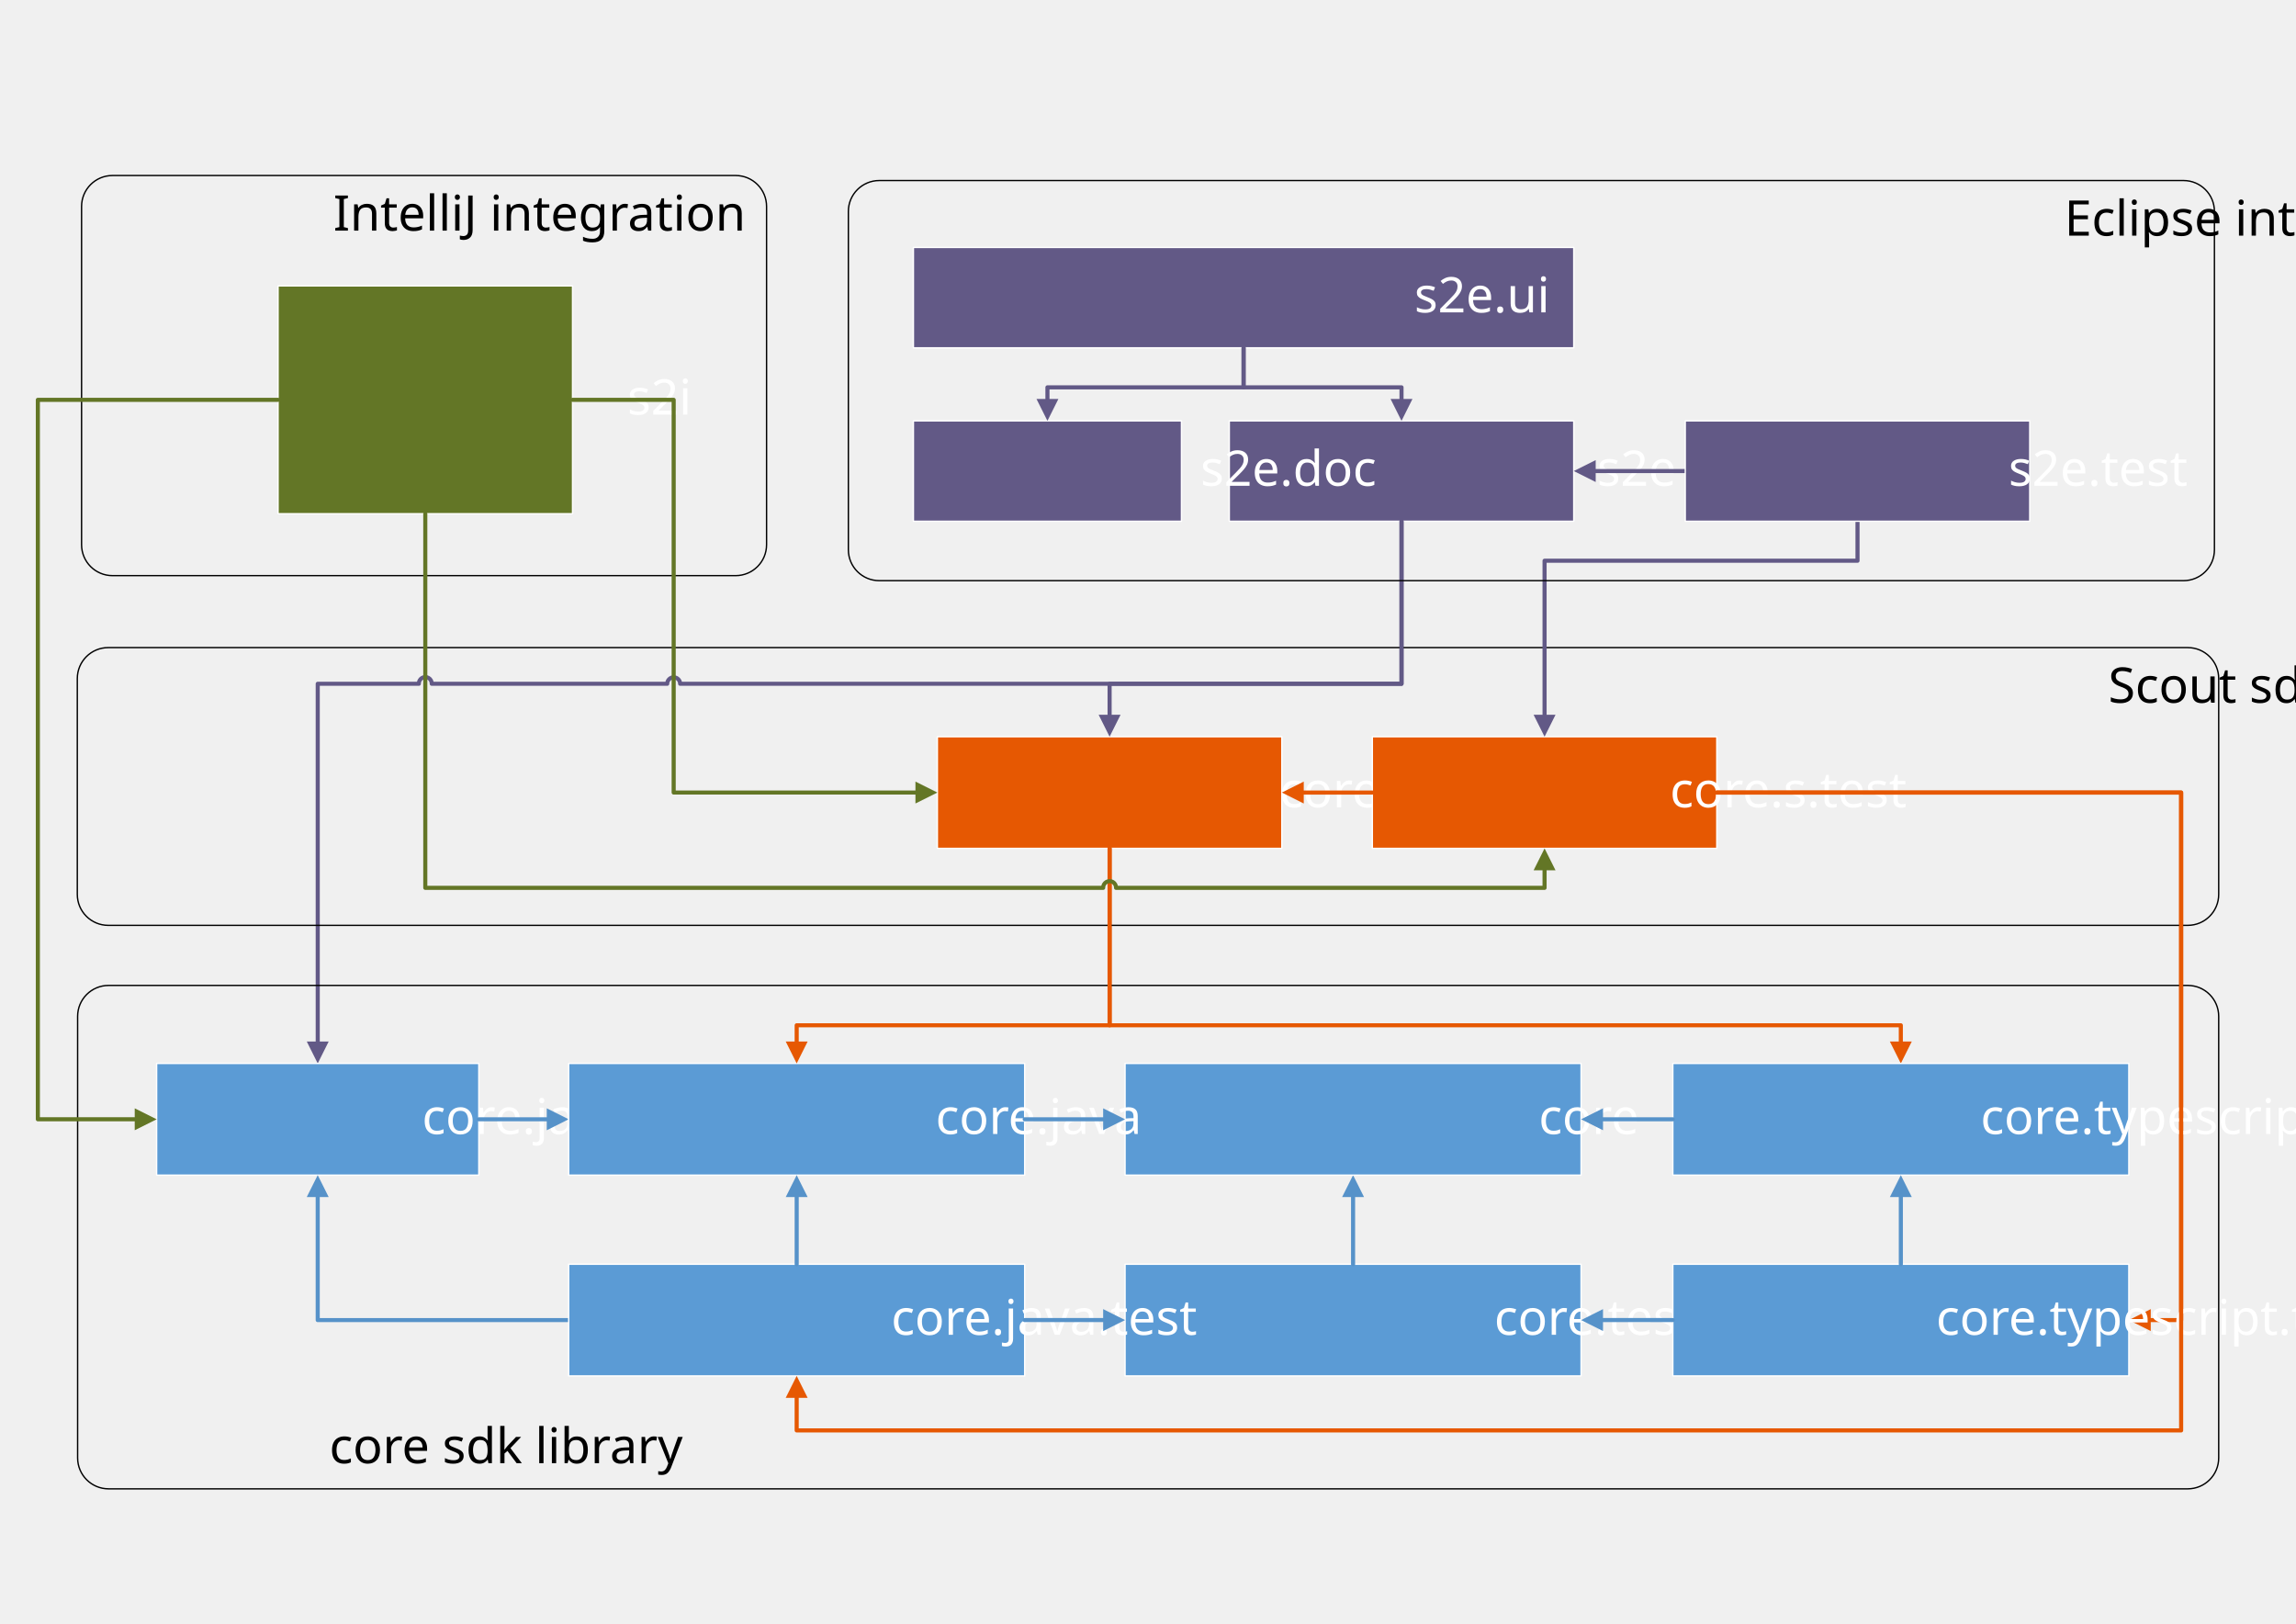
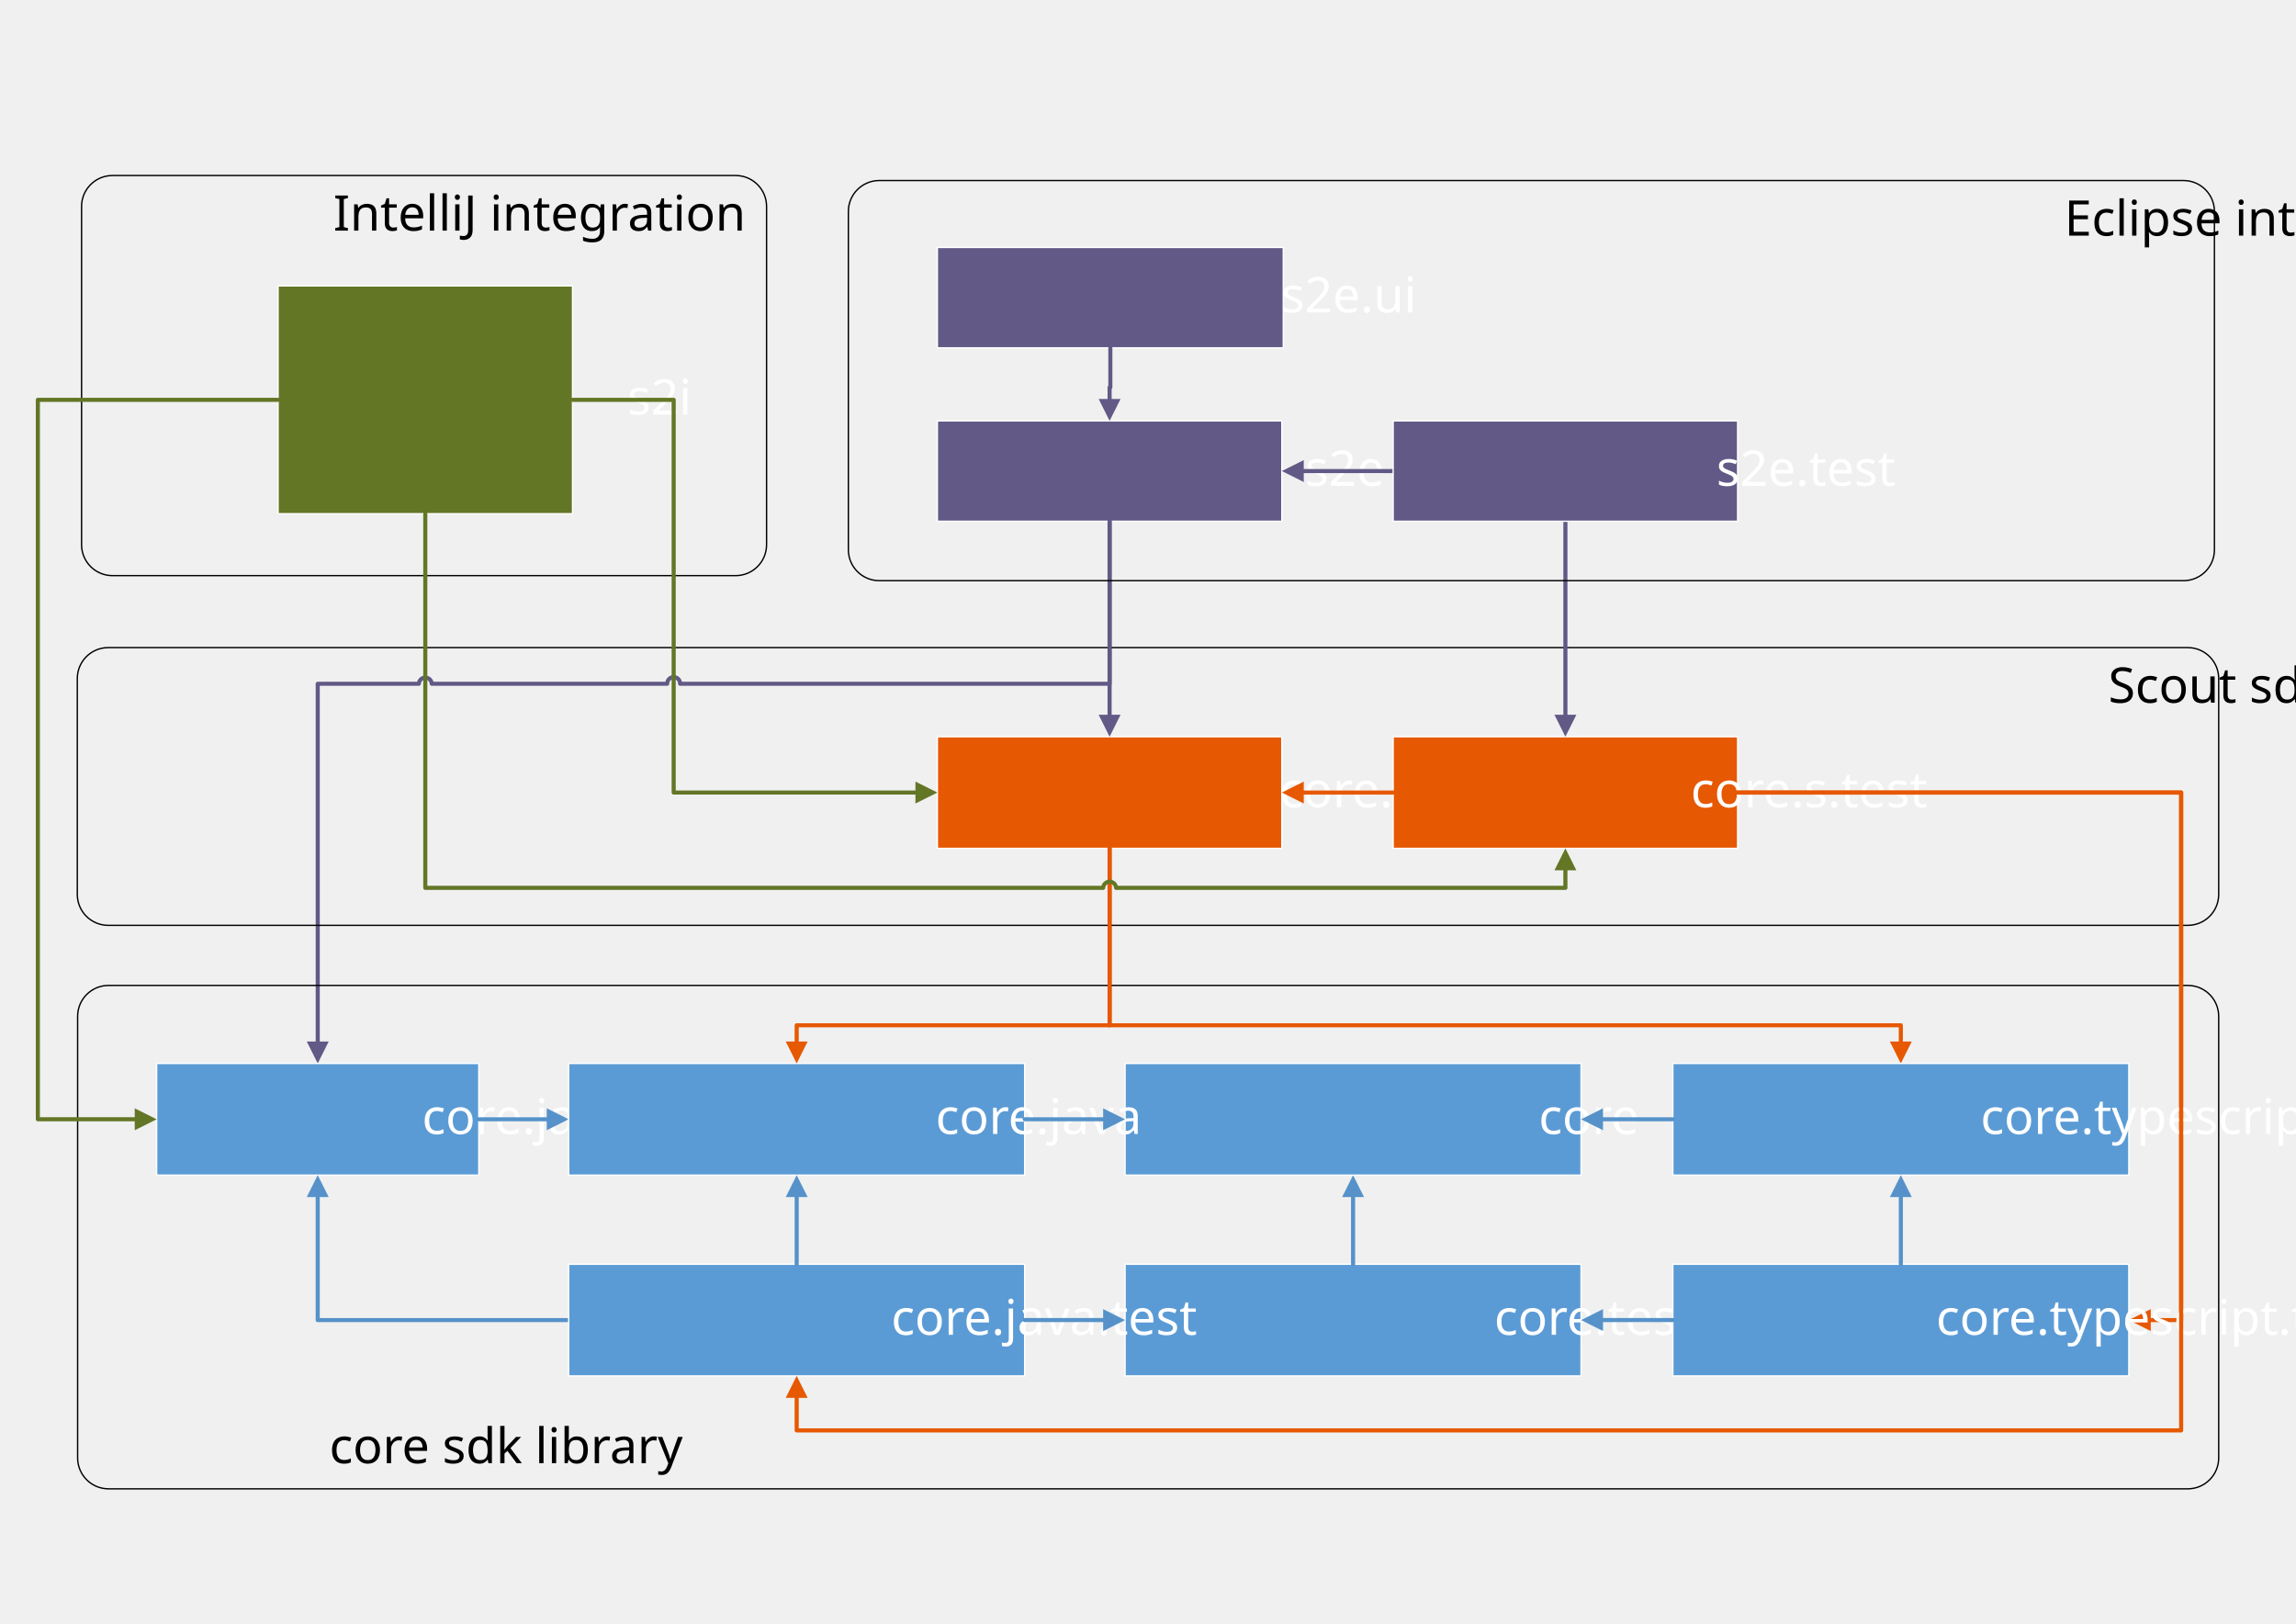
<svg xmlns="http://www.w3.org/2000/svg" xmlns:ns1="http://schemas.microsoft.com/visio/2003/SVGExtensions/" xmlns:xlink="http://www.w3.org/1999/xlink" width="11.693in" height="8.268in" viewBox="0 0 841.89 595.276" xml:space="preserve" color-interpolation-filters="sRGB" class="st16">
  <ns1:documentProperties ns1:langID="1033" ns1:metric="true" ns1:viewMarkup="false">
    <ns1:userDefs>
      <ns1:ud ns1:nameU="msvSubprocessMaster" ns1:prompt="" ns1:val="VT4(Box)" />
      <ns1:ud ns1:nameU="msvNoAutoConnect" ns1:val="VT0(1):26" />
    </ns1:userDefs>
  </ns1:documentProperties>
  <style type="text/css">
	
		.st1 {fill:#5b9bd5;stroke:#ffffff;stroke-linecap:round;stroke-linejoin:round;stroke-width:0.5}
		.st2 {fill:#ffffff;font-family:Calibri;font-size:1.5em}
		.st3 {fill:#e65802;stroke:#ffffff;stroke-linecap:round;stroke-linejoin:round;stroke-width:0.5}
		.st4 {marker-end:url(#mrkr4-12);stroke:#5692c9;stroke-linecap:round;stroke-linejoin:round;stroke-width:1.5}
		.st5 {fill:#5692c9;fill-opacity:1;stroke:#5692c9;stroke-opacity:1;stroke-width:0.373}
		.st6 {marker-end:url(#mrkr4-18);stroke:#e65802;stroke-linecap:round;stroke-linejoin:round;stroke-width:1.5}
		.st7 {fill:#e65802;fill-opacity:1;stroke:#e65802;stroke-opacity:1;stroke-width:0.373}
		.st8 {fill:#625986;stroke:#ffffff;stroke-linecap:round;stroke-linejoin:round;stroke-width:0.5}
		.st9 {marker-end:url(#mrkr4-43);stroke:#625986;stroke-linecap:round;stroke-linejoin:round;stroke-width:1.5}
		.st10 {fill:#625986;fill-opacity:1;stroke:#625986;stroke-opacity:1;stroke-width:0.373}
		.st11 {fill:none;stroke:#000000;stroke-linecap:round;stroke-linejoin:round;stroke-width:0.5}
		.st12 {fill:#000000;font-family:Calibri;font-size:1.5em}
		.st13 {fill:#637626;stroke:#ffffff;stroke-linecap:round;stroke-linejoin:round;stroke-width:0.5}
- 		.st14 {marker-end:url(#mrkr4-90);stroke:#637626;stroke-linecap:round;stroke-linejoin:round;stroke-width:1.5}
+ 		.st14 {marker-end:url(#mrkr4-82);stroke:#637626;stroke-linecap:round;stroke-linejoin:round;stroke-width:1.5}
		.st15 {fill:#637626;fill-opacity:1;stroke:#637626;stroke-opacity:1;stroke-width:0.373}
		.st16 {fill:none;fill-rule:evenodd;font-size:12px;overflow:visible;stroke-linecap:square;stroke-miterlimit:3}
	
	</style>
  <defs id="Markers">
    <g id="lend4">
      <path d="M 2 1 L 0 0 L 2 -1 L 2 1 " style="stroke:none" />
    </g>
    <marker id="mrkr4-12" class="st5" ns1:arrowType="4" ns1:arrowSize="2" ns1:setback="5.36" refX="-5.36" orient="auto" markerUnits="strokeWidth" overflow="visible">
      <use xlink:href="#lend4" transform="scale(-2.68,-2.68) " />
    </marker>
    <marker id="mrkr4-18" class="st7" ns1:arrowType="4" ns1:arrowSize="2" ns1:setback="5.36" refX="-5.36" orient="auto" markerUnits="strokeWidth" overflow="visible">
      <use xlink:href="#lend4" transform="scale(-2.68,-2.68) " />
    </marker>
    <marker id="mrkr4-43" class="st10" ns1:arrowType="4" ns1:arrowSize="2" ns1:setback="5.36" refX="-5.36" orient="auto" markerUnits="strokeWidth" overflow="visible">
      <use xlink:href="#lend4" transform="scale(-2.68,-2.68) " />
    </marker>
-     <marker id="mrkr4-90" class="st15" ns1:arrowType="4" ns1:arrowSize="2" ns1:setback="5.36" refX="-5.36" orient="auto" markerUnits="strokeWidth" overflow="visible">
+     <marker id="mrkr4-82" class="st15" ns1:arrowType="4" ns1:arrowSize="2" ns1:setback="5.36" refX="-5.36" orient="auto" markerUnits="strokeWidth" overflow="visible">
      <use xlink:href="#lend4" transform="scale(-2.68,-2.68) " />
    </marker>
  </defs>
  <g ns1:mID="0" ns1:index="1" ns1:groupContext="foregroundPage">
    <ns1:userDefs>
      <ns1:ud ns1:nameU="msvThemeOrder" ns1:val="VT0(0):26" />
    </ns1:userDefs>
    <ns1:pageProperties ns1:drawingScale="0.0393701" ns1:pageScale="0.0393701" ns1:drawingUnits="24" ns1:shadowOffsetX="8.50394" ns1:shadowOffsetY="-8.50394" />
    <ns1:layer ns1:name="Connector" ns1:index="0" />
    <g id="shape16-1" ns1:mID="16" ns1:groupContext="shape" transform="translate(412.534,-90.8537)">
      <ns1:userDefs>
        <ns1:ud ns1:nameU="visVersion" ns1:val="VT0(15):26" />
      </ns1:userDefs>
      <ns1:textBlock ns1:margins="rect(4,4,4,4)" ns1:tabSpace="42.5197" />
      <ns1:textRect cx="83.605" cy="574.804" width="167.21" height="40.943" />
      <rect x="0" y="554.333" width="167.209" height="40.943" class="st1" />
      <text x="51.14" y="580.2" class="st2" ns1:langID="2055">
        <ns1:paragraph ns1:horizAlign="1" />
        <ns1:tabList />core.test</text>
    </g>
    <g id="shape17-4" ns1:mID="17" ns1:groupContext="shape" transform="translate(343.713,-284.253)">
      <ns1:userDefs>
        <ns1:ud ns1:nameU="visVersion" ns1:val="VT0(15):26" />
      </ns1:userDefs>
      <ns1:textBlock ns1:margins="rect(4,4,4,4)" ns1:tabSpace="42.5197" />
      <ns1:textRect cx="63.153" cy="574.804" width="126.31" height="40.943" />
      <rect x="0" y="554.333" width="126.306" height="40.943" class="st3" />
      <text x="41.19" y="580.2" class="st2" ns1:langID="2055">
        <ns1:paragraph ns1:horizAlign="1" />
        <ns1:tabList />core.s</text>
    </g>
    <g id="shape19-7" ns1:mID="19" ns1:groupContext="shape" ns1:layerMember="0" transform="translate(489.052,-131.797)">
      <ns1:userDefs>
        <ns1:ud ns1:nameU="visVersion" ns1:val="VT0(15):26" />
      </ns1:userDefs>
      <path d="M7.09 595.28 L7.09 570.65" class="st4" />
    </g>
    <g id="shape20-13" ns1:mID="20" ns1:groupContext="shape" ns1:layerMember="0" transform="translate(406.867,-284.253)">
      <ns1:userDefs>
        <ns1:ud ns1:nameU="visVersion" ns1:val="VT0(15):26" />
      </ns1:userDefs>
      <path d="M0 595.28 L0 660.13 L290.12 660.13 L290.12 666.08" class="st6" />
    </g>
-     <g id="shape21-19" ns1:mID="21" ns1:groupContext="shape" transform="translate(503.207,-284.253)">
+     <g id="shape21-19" ns1:mID="21" ns1:groupContext="shape" transform="translate(510.84,-284.253)">
      <ns1:userDefs>
        <ns1:ud ns1:nameU="visVersion" ns1:val="VT0(15):26" />
      </ns1:userDefs>
      <ns1:textBlock ns1:margins="rect(4,4,4,4)" ns1:tabSpace="42.5197" />
      <ns1:textRect cx="63.153" cy="574.804" width="126.31" height="40.943" />
      <rect x="0" y="554.333" width="126.306" height="40.943" class="st3" />
      <text x="24.89" y="580.2" class="st2" ns1:langID="2055">
        <ns1:paragraph ns1:horizAlign="1" />
        <ns1:tabList />core.s.test</text>
    </g>
-     <g id="shape22-22" ns1:mID="22" ns1:groupContext="shape" ns1:layerMember="0" transform="translate(629.513,-304.725)">
-       <ns1:userDefs>
-         <ns1:ud ns1:nameU="visVersion" ns1:val="VT0(15):26" />
-       </ns1:userDefs>
-       <path d="M0 595.28 L170.26 595.28 L170.26 788.68 L159.12 788.68" class="st6" />
-     </g>
-     <g id="shape23-27" ns1:mID="23" ns1:groupContext="shape" ns1:layerMember="0" transform="translate(503.207,-297.638)">
-       <ns1:userDefs>
-         <ns1:ud ns1:nameU="visVersion" ns1:val="VT0(15):26" />
-       </ns1:userDefs>
-       <path d="M0 588.19 L-25.15 588.19" class="st6" />
-     </g>
-     <g id="shape24-32" ns1:mID="24" ns1:groupContext="shape" transform="translate(334.927,-467.754)">
-       <ns1:userDefs>
-         <ns1:ud ns1:nameU="visVersion" ns1:val="VT0(15):26" />
-       </ns1:userDefs>
-       <ns1:textBlock ns1:margins="rect(4,4,4,4)" ns1:tabSpace="42.5197" />
-       <ns1:textRect cx="121.066" cy="576.873" width="242.14" height="36.806" />
-       <rect x="0" y="558.469" width="242.132" height="36.806" class="st8" />
-       <text x="99.44" y="582.27" class="st2" ns1:langID="2055">
+     <g id="shape22-22" ns1:mID="22" ns1:groupContext="shape" ns1:layerMember="0" transform="translate(637.147,-304.725)">
+       <ns1:userDefs>
+         <ns1:ud ns1:nameU="visVersion" ns1:val="VT0(15):26" />
+       </ns1:userDefs>
+       <path d="M0 595.28 L162.63 595.28 L162.63 788.68 L151.49 788.68" class="st6" />
+     </g>
+     <g id="shape23-27" ns1:mID="23" ns1:groupContext="shape" ns1:layerMember="0" transform="translate(510.84,-297.638)">
+       <ns1:userDefs>
+         <ns1:ud ns1:nameU="visVersion" ns1:val="VT0(15):26" />
+       </ns1:userDefs>
+       <path d="M0 588.19 L-32.78 588.19" class="st6" />
+     </g>
+     <g id="shape24-32" ns1:mID="24" ns1:groupContext="shape" transform="translate(343.713,-467.754)">
+       <ns1:userDefs>
+         <ns1:ud ns1:nameU="visVersion" ns1:val="VT0(15):26" />
+       </ns1:userDefs>
+       <ns1:textBlock ns1:margins="rect(4,4,4,4)" ns1:tabSpace="42.5197" />
+       <ns1:textRect cx="63.419" cy="576.873" width="126.84" height="36.806" />
+       <rect x="0" y="558.469" width="126.838" height="36.806" class="st8" />
+       <text x="41.79" y="582.27" class="st2" ns1:langID="2055">
        <ns1:paragraph ns1:horizAlign="1" />
        <ns1:tabList />s2e.ui</text>
    </g>
-     <g id="shape25-35" ns1:mID="25" ns1:groupContext="shape" transform="translate(450.753,-404.185)">
+     <g id="shape25-35" ns1:mID="25" ns1:groupContext="shape" transform="translate(343.713,-404.185)">
      <ns1:userDefs>
        <ns1:ud ns1:nameU="visVersion" ns1:val="VT0(15):26" />
      </ns1:userDefs>
      <ns1:textBlock ns1:margins="rect(4,4,4,4)" ns1:tabSpace="42.5197" />
      <ns1:textRect cx="63.153" cy="576.873" width="126.31" height="36.806" />
      <rect x="0" y="558.469" width="126.306" height="36.806" class="st8" />
      <text x="50.59" y="582.27" class="st2" ns1:langID="2055">
        <ns1:paragraph ns1:horizAlign="1" />
        <ns1:tabList />s2e</text>
    </g>
-     <g id="shape27-38" ns1:mID="27" ns1:groupContext="shape" ns1:layerMember="0" transform="translate(455.993,-467.754)">
-       <ns1:userDefs>
-         <ns1:ud ns1:nameU="visVersion" ns1:val="VT0(15):26" />
-       </ns1:userDefs>
-       <path d="M0 595.28 L0 609.75 L57.91 609.75 L57.91 614" class="st9" />
-     </g>
-     <g id="shape30-44" ns1:mID="30" ns1:groupContext="shape" ns1:layerMember="0" transform="translate(513.906,-404.185)">
-       <ns1:userDefs>
-         <ns1:ud ns1:nameU="visVersion" ns1:val="VT0(15):26" />
-       </ns1:userDefs>
-       <path d="M0 595.28 L0 654.86 L-264.52 654.86 A2.362 2.362 -180 1 0 -269.25 654.86 L-355.6 654.86 A2.362 2.362 -180        1 0 -360.32 654.86 L-397.4 654.86 L-397.4 786.01" class="st9" />
+     <g id="shape27-38" ns1:mID="27" ns1:groupContext="shape" ns1:layerMember="0" transform="translate(414.086,-467.754)">
+       <ns1:userDefs>
+         <ns1:ud ns1:nameU="visVersion" ns1:val="VT0(15):26" />
+       </ns1:userDefs>
+       <path d="M-6.95 595.28 L-6.95 609.75 L-7.22 609.75 L-7.22 614" class="st9" />
+     </g>
+     <g id="shape30-44" ns1:mID="30" ns1:groupContext="shape" ns1:layerMember="0" transform="translate(406.867,-404.185)">
+       <ns1:userDefs>
+         <ns1:ud ns1:nameU="visVersion" ns1:val="VT0(15):26" />
+       </ns1:userDefs>
+       <path d="M0 595.28 L0 654.86 L-157.49 654.86 A2.362 2.362 -180 1 0 -162.21 654.86 L-248.56 654.86 A2.362 2.362 -180        0 0 -253.28 654.86 L-290.36 654.86 L-290.36 786.01" class="st9" />
    </g>
    <g id="shape1-49" ns1:mID="1" ns1:groupContext="shape" transform="translate(412.534,-164.466)">
      <ns1:userDefs>
        <ns1:ud ns1:nameU="visVersion" ns1:val="VT0(15):26" />
      </ns1:userDefs>
      <ns1:textBlock ns1:margins="rect(4,4,4,4)" ns1:tabSpace="42.5197" />
      <ns1:textRect cx="83.605" cy="574.804" width="167.21" height="40.943" />
      <rect x="0" y="554.333" width="167.209" height="40.943" class="st1" />
      <text x="67.44" y="580.2" class="st2" ns1:langID="2055">
        <ns1:paragraph ns1:horizAlign="1" />
        <ns1:tabList />core</text>
    </g>
    <g id="shape15-52" ns1:mID="15" ns1:groupContext="shape" transform="translate(57.4367,-164.466)">
      <ns1:userDefs>
        <ns1:ud ns1:nameU="visVersion" ns1:val="VT0(15):26" />
      </ns1:userDefs>
      <ns1:textBlock ns1:margins="rect(4,4,4,4)" ns1:tabSpace="42.5197" />
      <ns1:textRect cx="59.067" cy="574.804" width="118.14" height="40.943" />
      <rect x="0" y="554.333" width="118.134" height="40.943" class="st1" />
      <text x="13.08" y="580.2" class="st2" ns1:langID="2055">
        <ns1:paragraph ns1:horizAlign="1" />
        <ns1:tabList />core.java.ecj</text>
    </g>
    <g id="shape18-55" ns1:mID="18" ns1:groupContext="shape" ns1:layerMember="0" transform="translate(175.571,-177.851)">
      <ns1:userDefs>
        <ns1:ud ns1:nameU="visVersion" ns1:val="VT0(15):26" />
      </ns1:userDefs>
      <path d="M0 588.19 L24.91 588.19" class="st4" />
    </g>
    <g id="shape32-60" ns1:mID="32" ns1:groupContext="shape" transform="translate(28.4628,-49.4524)">
      <ns1:textBlock ns1:margins="rect(4,4,4,4)" ns1:tabSpace="42.5197" ns1:verticalAlign="2" />
      <ns1:textRect cx="392.54" cy="502.996" width="785.09" height="184.56" />
      <rect x="0" y="410.716" width="785.08" height="184.56" rx="11.339" ry="11.339" class="st11" />
      <text x="8.07" y="585.88" class="st12" ns1:langID="2055">
        <ns1:paragraph />
        <ns1:tabList />core sdk library</text>
    </g>
    <g id="shape40-63" ns1:mID="40" ns1:groupContext="shape" transform="translate(29.9091,-384.243)">
      <ns1:textBlock ns1:margins="rect(4,4,4,4)" ns1:tabSpace="42.5197" ns1:verticalAlign="0" />
      <ns1:textRect cx="125.586" cy="521.928" width="251.18" height="146.695" />
      <rect x="0" y="448.58" width="251.173" height="146.695" rx="11.339" ry="11.339" class="st11" />
      <text x="8.07" y="468.78" class="st12" ns1:langID="2055">
        <ns1:paragraph />
        <ns1:tabList />IntelliJ integration</text>
    </g>
    <g id="shape42-66" ns1:mID="42" ns1:groupContext="shape" transform="translate(101.959,-406.94)">
      <ns1:userDefs>
        <ns1:ud ns1:nameU="visVersion" ns1:val="VT0(15):26" />
      </ns1:userDefs>
      <ns1:textBlock ns1:margins="rect(4,4,4,4)" ns1:tabSpace="42.5197" />
      <ns1:textRect cx="53.987" cy="553.513" width="107.98" height="83.526" />
      <rect x="0" y="511.749" width="107.974" height="83.526" class="st13" />
      <text x="43.84" y="558.91" class="st2" ns1:langID="2055">
        <ns1:paragraph ns1:horizAlign="1" />
        <ns1:tabList />s2i</text>
    </g>
    <g id="shape44-69" ns1:mID="44" ns1:groupContext="shape" transform="translate(28.3465,-256.035)">
      <ns1:textBlock ns1:margins="rect(4,4,4,4)" ns1:tabSpace="42.5197" ns1:verticalAlign="0" />
      <ns1:textRect cx="392.598" cy="544.36" width="785.2" height="101.83" />
      <rect x="0" y="493.445" width="785.197" height="101.83" rx="11.339" ry="11.339" class="st11" />
      <text x="660.48" y="513.65" class="st12" ns1:langID="2055">
        <ns1:paragraph ns1:horizAlign="2" />
        <ns1:tabList />Scout sdk library  </text>
    </g>
-     <g id="shape46-72" ns1:mID="46" ns1:groupContext="shape" transform="translate(334.927,-404.185)">
-       <ns1:userDefs>
-         <ns1:ud ns1:nameU="visVersion" ns1:val="VT0(15):26" />
-       </ns1:userDefs>
-       <ns1:textBlock ns1:margins="rect(4,4,4,4)" ns1:tabSpace="42.5197" />
-       <ns1:textRect cx="49.143" cy="576.873" width="98.29" height="36.806" />
-       <rect x="0" y="558.469" width="98.287" height="36.806" class="st8" />
-       <text x="21.03" y="582.27" class="st2" ns1:langID="2055">
-         <ns1:paragraph ns1:horizAlign="1" />
-         <ns1:tabList />s2e.doc</text>
-     </g>
-     <g id="shape47-75" ns1:mID="47" ns1:groupContext="shape" ns1:layerMember="0" transform="translate(455.993,-467.754)">
-       <ns1:userDefs>
-         <ns1:ud ns1:nameU="visVersion" ns1:val="VT0(15):26" />
-       </ns1:userDefs>
-       <path d="M0 595.28 L0 609.75 L-71.92 609.75 L-71.92 614" class="st9" />
-     </g>
-     <g id="shape51-80" ns1:mID="51" ns1:groupContext="shape" ns1:layerMember="0" transform="translate(208.519,-111.325)">
+     <g id="shape51-72" ns1:mID="51" ns1:groupContext="shape" ns1:layerMember="0" transform="translate(208.519,-111.325)">
      <ns1:userDefs>
        <ns1:ud ns1:nameU="visVersion" ns1:val="VT0(15):26" />
      </ns1:userDefs>
      <path d="M0 595.28 L-92.02 595.28 L-92.02 550.17" class="st4" />
    </g>
-     <g id="shape56-85" ns1:mID="56" ns1:groupContext="shape" ns1:layerMember="0" transform="translate(209.933,-448.703)">
+     <g id="shape56-77" ns1:mID="56" ns1:groupContext="shape" ns1:layerMember="0" transform="translate(209.933,-448.703)">
      <ns1:userDefs>
        <ns1:ud ns1:nameU="visVersion" ns1:val="VT0(15):26" />
      </ns1:userDefs>
      <path d="M0 595.28 L37.09 595.28 L37.09 739.25 L125.74 739.25" class="st14" />
    </g>
-     <g id="shape75-91" ns1:mID="75" ns1:groupContext="shape" ns1:layerMember="0" transform="translate(681.106,-404.185)">
-       <ns1:userDefs>
-         <ns1:ud ns1:nameU="visVersion" ns1:val="VT0(15):26" />
-       </ns1:userDefs>
-       <path d="M0 595.28 L0 609.75 L-114.75 609.75 L-114.75 666.22" class="st9" />
-     </g>
-     <g id="shape76-96" ns1:mID="76" ns1:groupContext="shape" ns1:layerMember="0" transform="translate(513.906,-404.185)">
-       <ns1:userDefs>
-         <ns1:ud ns1:nameU="visVersion" ns1:val="VT0(15):26" />
-       </ns1:userDefs>
-       <path d="M0 595.28 L0 654.86 L-107.04 654.86 L-107.04 666.22" class="st9" />
-     </g>
-     <g id="shape77-101" ns1:mID="77" ns1:groupContext="shape" transform="translate(311.074,-382.403)">
+     <g id="shape75-83" ns1:mID="75" ns1:groupContext="shape" ns1:layerMember="0" transform="translate(566.907,-404.185)">
+       <ns1:userDefs>
+         <ns1:ud ns1:nameU="visVersion" ns1:val="VT0(15):26" />
+       </ns1:userDefs>
+       <path d="M7.09 595.28 L7.09 666.22" class="st9" />
+     </g>
+     <g id="shape76-88" ns1:mID="76" ns1:groupContext="shape" ns1:layerMember="0" transform="translate(413.953,-404.185)">
+       <ns1:userDefs>
+         <ns1:ud ns1:nameU="visVersion" ns1:val="VT0(15):26" />
+       </ns1:userDefs>
+       <path d="M-7.09 595.28 L-7.09 654.86 L-7.09 666.22" class="st9" />
+     </g>
+     <g id="shape77-93" ns1:mID="77" ns1:groupContext="shape" transform="translate(311.074,-382.403)">
      <ns1:textBlock ns1:margins="rect(4,4,4,4)" ns1:tabSpace="42.5197" ns1:verticalAlign="0" />
      <ns1:textRect cx="250.453" cy="521.928" width="500.91" height="146.695" />
      <rect x="0" y="448.581" width="500.907" height="146.695" rx="11.339" ry="11.339" class="st11" />
      <text x="361.67" y="468.78" class="st12" ns1:langID="2055">
        <ns1:paragraph ns1:horizAlign="2" />
        <ns1:tabList />Eclipse integration</text>
    </g>
-     <g id="shape79-104" ns1:mID="79" ns1:groupContext="shape" ns1:layerMember="0" transform="translate(617.953,-415.502)">
-       <ns1:userDefs>
-         <ns1:ud ns1:nameU="visVersion" ns1:val="VT0(15):26" />
-       </ns1:userDefs>
-       <path d="M0 588.19 L-32.85 588.19" class="st9" />
-     </g>
-     <g id="shape80-109" ns1:mID="80" ns1:groupContext="shape" transform="translate(208.519,-164.466)">
+     <g id="shape79-96" ns1:mID="79" ns1:groupContext="shape" ns1:layerMember="0" transform="translate(510.84,-415.502)">
+       <ns1:userDefs>
+         <ns1:ud ns1:nameU="visVersion" ns1:val="VT0(15):26" />
+       </ns1:userDefs>
+       <path d="M0 588.19 L-32.78 588.19" class="st9" />
+     </g>
+     <g id="shape80-101" ns1:mID="80" ns1:groupContext="shape" transform="translate(208.519,-164.466)">
      <ns1:userDefs>
        <ns1:ud ns1:nameU="visVersion" ns1:val="VT0(15):26" />
      </ns1:userDefs>
      <ns1:textBlock ns1:margins="rect(4,4,4,4)" ns1:tabSpace="42.5197" />
      <ns1:textRect cx="83.605" cy="574.804" width="167.21" height="40.943" />
      <rect x="0" y="554.333" width="167.209" height="40.943" class="st1" />
      <text x="50.32" y="580.2" class="st2" ns1:langID="2055">
        <ns1:paragraph ns1:horizAlign="1" />
        <ns1:tabList />core.java</text>
    </g>
-     <g id="shape113-112" ns1:mID="113" ns1:groupContext="shape" transform="translate(208.519,-90.8537)">
+     <g id="shape113-104" ns1:mID="113" ns1:groupContext="shape" transform="translate(208.519,-90.8537)">
      <ns1:userDefs>
        <ns1:ud ns1:nameU="visVersion" ns1:val="VT0(15):26" />
      </ns1:userDefs>
      <ns1:textBlock ns1:margins="rect(4,4,4,4)" ns1:tabSpace="42.5197" />
      <ns1:textRect cx="83.605" cy="574.804" width="167.21" height="40.943" />
      <rect x="0" y="554.333" width="167.209" height="40.943" class="st1" />
      <text x="34.03" y="580.2" class="st2" ns1:langID="2055">
        <ns1:paragraph ns1:horizAlign="1" />
        <ns1:tabList />core.java.test</text>
    </g>
-     <g id="shape114-115" ns1:mID="114" ns1:groupContext="shape" transform="translate(613.386,-164.466)">
+     <g id="shape114-107" ns1:mID="114" ns1:groupContext="shape" transform="translate(613.386,-164.466)">
      <ns1:userDefs>
        <ns1:ud ns1:nameU="visVersion" ns1:val="VT0(15):26" />
      </ns1:userDefs>
      <ns1:textBlock ns1:margins="rect(4,4,4,4)" ns1:tabSpace="42.5197" />
      <ns1:textRect cx="83.605" cy="574.804" width="167.21" height="40.943" />
      <rect x="0" y="554.333" width="167.209" height="40.943" class="st1" />
      <text x="28.6" y="580.2" class="st2" ns1:langID="2055">
        <ns1:paragraph ns1:horizAlign="1" />
        <ns1:tabList />core.typescript</text>
    </g>
-     <g id="shape115-118" ns1:mID="115" ns1:groupContext="shape" transform="translate(613.386,-90.8537)">
+     <g id="shape115-110" ns1:mID="115" ns1:groupContext="shape" transform="translate(613.386,-90.8537)">
      <ns1:userDefs>
        <ns1:ud ns1:nameU="visVersion" ns1:val="VT0(15):26" />
      </ns1:userDefs>
      <ns1:textBlock ns1:margins="rect(4,4,4,4)" ns1:tabSpace="42.5197" />
      <ns1:textRect cx="83.605" cy="574.804" width="167.21" height="40.943" />
      <rect x="0" y="554.333" width="167.209" height="40.943" class="st1" />
      <text x="12.3" y="580.2" class="st2" ns1:langID="2055">
        <ns1:paragraph ns1:horizAlign="1" />
        <ns1:tabList />core.typescript.test</text>
    </g>
-     <g id="shape116-121" ns1:mID="116" ns1:groupContext="shape" ns1:layerMember="0" transform="translate(375.728,-177.851)">
+     <g id="shape116-113" ns1:mID="116" ns1:groupContext="shape" ns1:layerMember="0" transform="translate(375.728,-177.851)">
      <ns1:userDefs>
        <ns1:ud ns1:nameU="visVersion" ns1:val="VT0(15):26" />
      </ns1:userDefs>
      <path d="M0 588.19 L28.77 588.19" class="st4" />
    </g>
-     <g id="shape117-126" ns1:mID="117" ns1:groupContext="shape" ns1:layerMember="0" transform="translate(375.728,-104.239)">
+     <g id="shape117-118" ns1:mID="117" ns1:groupContext="shape" ns1:layerMember="0" transform="translate(375.728,-104.239)">
      <ns1:userDefs>
        <ns1:ud ns1:nameU="visVersion" ns1:val="VT0(15):26" />
      </ns1:userDefs>
      <path d="M0 588.19 L28.77 588.19" class="st4" />
    </g>
-     <g id="shape118-131" ns1:mID="118" ns1:groupContext="shape" ns1:layerMember="0" transform="translate(613.386,-104.239)">
+     <g id="shape118-123" ns1:mID="118" ns1:groupContext="shape" ns1:layerMember="0" transform="translate(613.386,-104.239)">
      <ns1:userDefs>
        <ns1:ud ns1:nameU="visVersion" ns1:val="VT0(15):26" />
      </ns1:userDefs>
      <path d="M0 588.19 L-25.6 588.19" class="st4" />
    </g>
-     <g id="shape119-136" ns1:mID="119" ns1:groupContext="shape" ns1:layerMember="0" transform="translate(689.904,-131.797)">
+     <g id="shape119-128" ns1:mID="119" ns1:groupContext="shape" ns1:layerMember="0" transform="translate(689.904,-131.797)">
      <ns1:userDefs>
        <ns1:ud ns1:nameU="visVersion" ns1:val="VT0(15):26" />
      </ns1:userDefs>
      <path d="M7.09 595.28 L7.09 570.65" class="st4" />
    </g>
-     <g id="shape120-141" ns1:mID="120" ns1:groupContext="shape" ns1:layerMember="0" transform="translate(613.386,-177.851)">
+     <g id="shape120-133" ns1:mID="120" ns1:groupContext="shape" ns1:layerMember="0" transform="translate(613.386,-177.851)">
      <ns1:userDefs>
        <ns1:ud ns1:nameU="visVersion" ns1:val="VT0(15):26" />
      </ns1:userDefs>
      <path d="M0 588.19 L-25.6 588.19" class="st4" />
    </g>
-     <g id="shape121-146" ns1:mID="121" ns1:groupContext="shape" ns1:layerMember="0" transform="translate(285.037,-131.797)">
+     <g id="shape121-138" ns1:mID="121" ns1:groupContext="shape" ns1:layerMember="0" transform="translate(285.037,-131.797)">
      <ns1:userDefs>
        <ns1:ud ns1:nameU="visVersion" ns1:val="VT0(15):26" />
      </ns1:userDefs>
      <path d="M7.09 595.28 L7.09 570.65" class="st4" />
    </g>
-     <g id="shape122-151" ns1:mID="122" ns1:groupContext="shape" ns1:layerMember="0" transform="translate(406.867,-284.253)">
+     <g id="shape122-143" ns1:mID="122" ns1:groupContext="shape" ns1:layerMember="0" transform="translate(406.867,-284.253)">
      <ns1:userDefs>
        <ns1:ud ns1:nameU="visVersion" ns1:val="VT0(15):26" />
      </ns1:userDefs>
      <path d="M0 595.28 L0 660.13 L-114.74 660.13 L-114.74 666.08" class="st6" />
    </g>
-     <g id="shape123-156" ns1:mID="123" ns1:groupContext="shape" ns1:layerMember="0" transform="translate(629.513,-304.725)">
-       <ns1:userDefs>
-         <ns1:ud ns1:nameU="visVersion" ns1:val="VT0(15):26" />
-       </ns1:userDefs>
-       <path d="M0 595.28 L170.26 595.28 L170.26 829.13 L-337.39 829.13 L-337.39 817.19" class="st6" />
-     </g>
-     <g id="shape125-161" ns1:mID="125" ns1:groupContext="shape" ns1:layerMember="0" transform="translate(101.959,-448.703)">
+     <g id="shape123-148" ns1:mID="123" ns1:groupContext="shape" ns1:layerMember="0" transform="translate(637.147,-304.725)">
+       <ns1:userDefs>
+         <ns1:ud ns1:nameU="visVersion" ns1:val="VT0(15):26" />
+       </ns1:userDefs>
+       <path d="M0 595.28 L162.63 595.28 L162.63 829.13 L-345.02 829.13 L-345.02 817.19" class="st6" />
+     </g>
+     <g id="shape125-153" ns1:mID="125" ns1:groupContext="shape" ns1:layerMember="0" transform="translate(101.959,-448.703)">
      <ns1:userDefs>
        <ns1:ud ns1:nameU="visVersion" ns1:val="VT0(15):26" />
      </ns1:userDefs>
      <path d="M0 595.28 L-88.08 595.28 L-88.08 859.04 L-52.56 859.04" class="st14" />
    </g>
-     <g id="shape126-166" ns1:mID="126" ns1:groupContext="shape" ns1:layerMember="0" transform="translate(155.946,-406.94)">
-       <ns1:userDefs>
-         <ns1:ud ns1:nameU="visVersion" ns1:val="VT0(15):26" />
-       </ns1:userDefs>
-       <path d="M0 595.28 L0 732.43 L248.56 732.43 A2.362 2.362 0 1 1 253.28 732.43 L410.41 732.43 L410.41 726" class="st14" />
-     </g>
-     <g id="shape127-171" ns1:mID="127" ns1:groupContext="shape" transform="translate(617.953,-404.185)">
+     <g id="shape126-158" ns1:mID="126" ns1:groupContext="shape" ns1:layerMember="0" transform="translate(155.946,-406.94)">
+       <ns1:userDefs>
+         <ns1:ud ns1:nameU="visVersion" ns1:val="VT0(15):26" />
+       </ns1:userDefs>
+       <path d="M0 595.28 L0 732.43 L248.56 732.43 A2.362 2.362 0 0 1 253.28 732.43 L418.05 732.43 L418.05 726" class="st14" />
+     </g>
+     <g id="shape127-163" ns1:mID="127" ns1:groupContext="shape" transform="translate(510.84,-404.185)">
      <ns1:userDefs>
        <ns1:ud ns1:nameU="visVersion" ns1:val="VT0(15):26" />
      </ns1:userDefs>
      <ns1:textBlock ns1:margins="rect(4,4,4,4)" ns1:tabSpace="42.5197" />
      <ns1:textRect cx="63.153" cy="576.873" width="126.31" height="36.806" />
      <rect x="0" y="558.469" width="126.306" height="36.806" class="st8" />
      <text x="34.29" y="582.27" class="st2" ns1:langID="2055">
        <ns1:paragraph ns1:horizAlign="1" />
        <ns1:tabList />s2e.test</text>
    </g>
  </g>
</svg>
